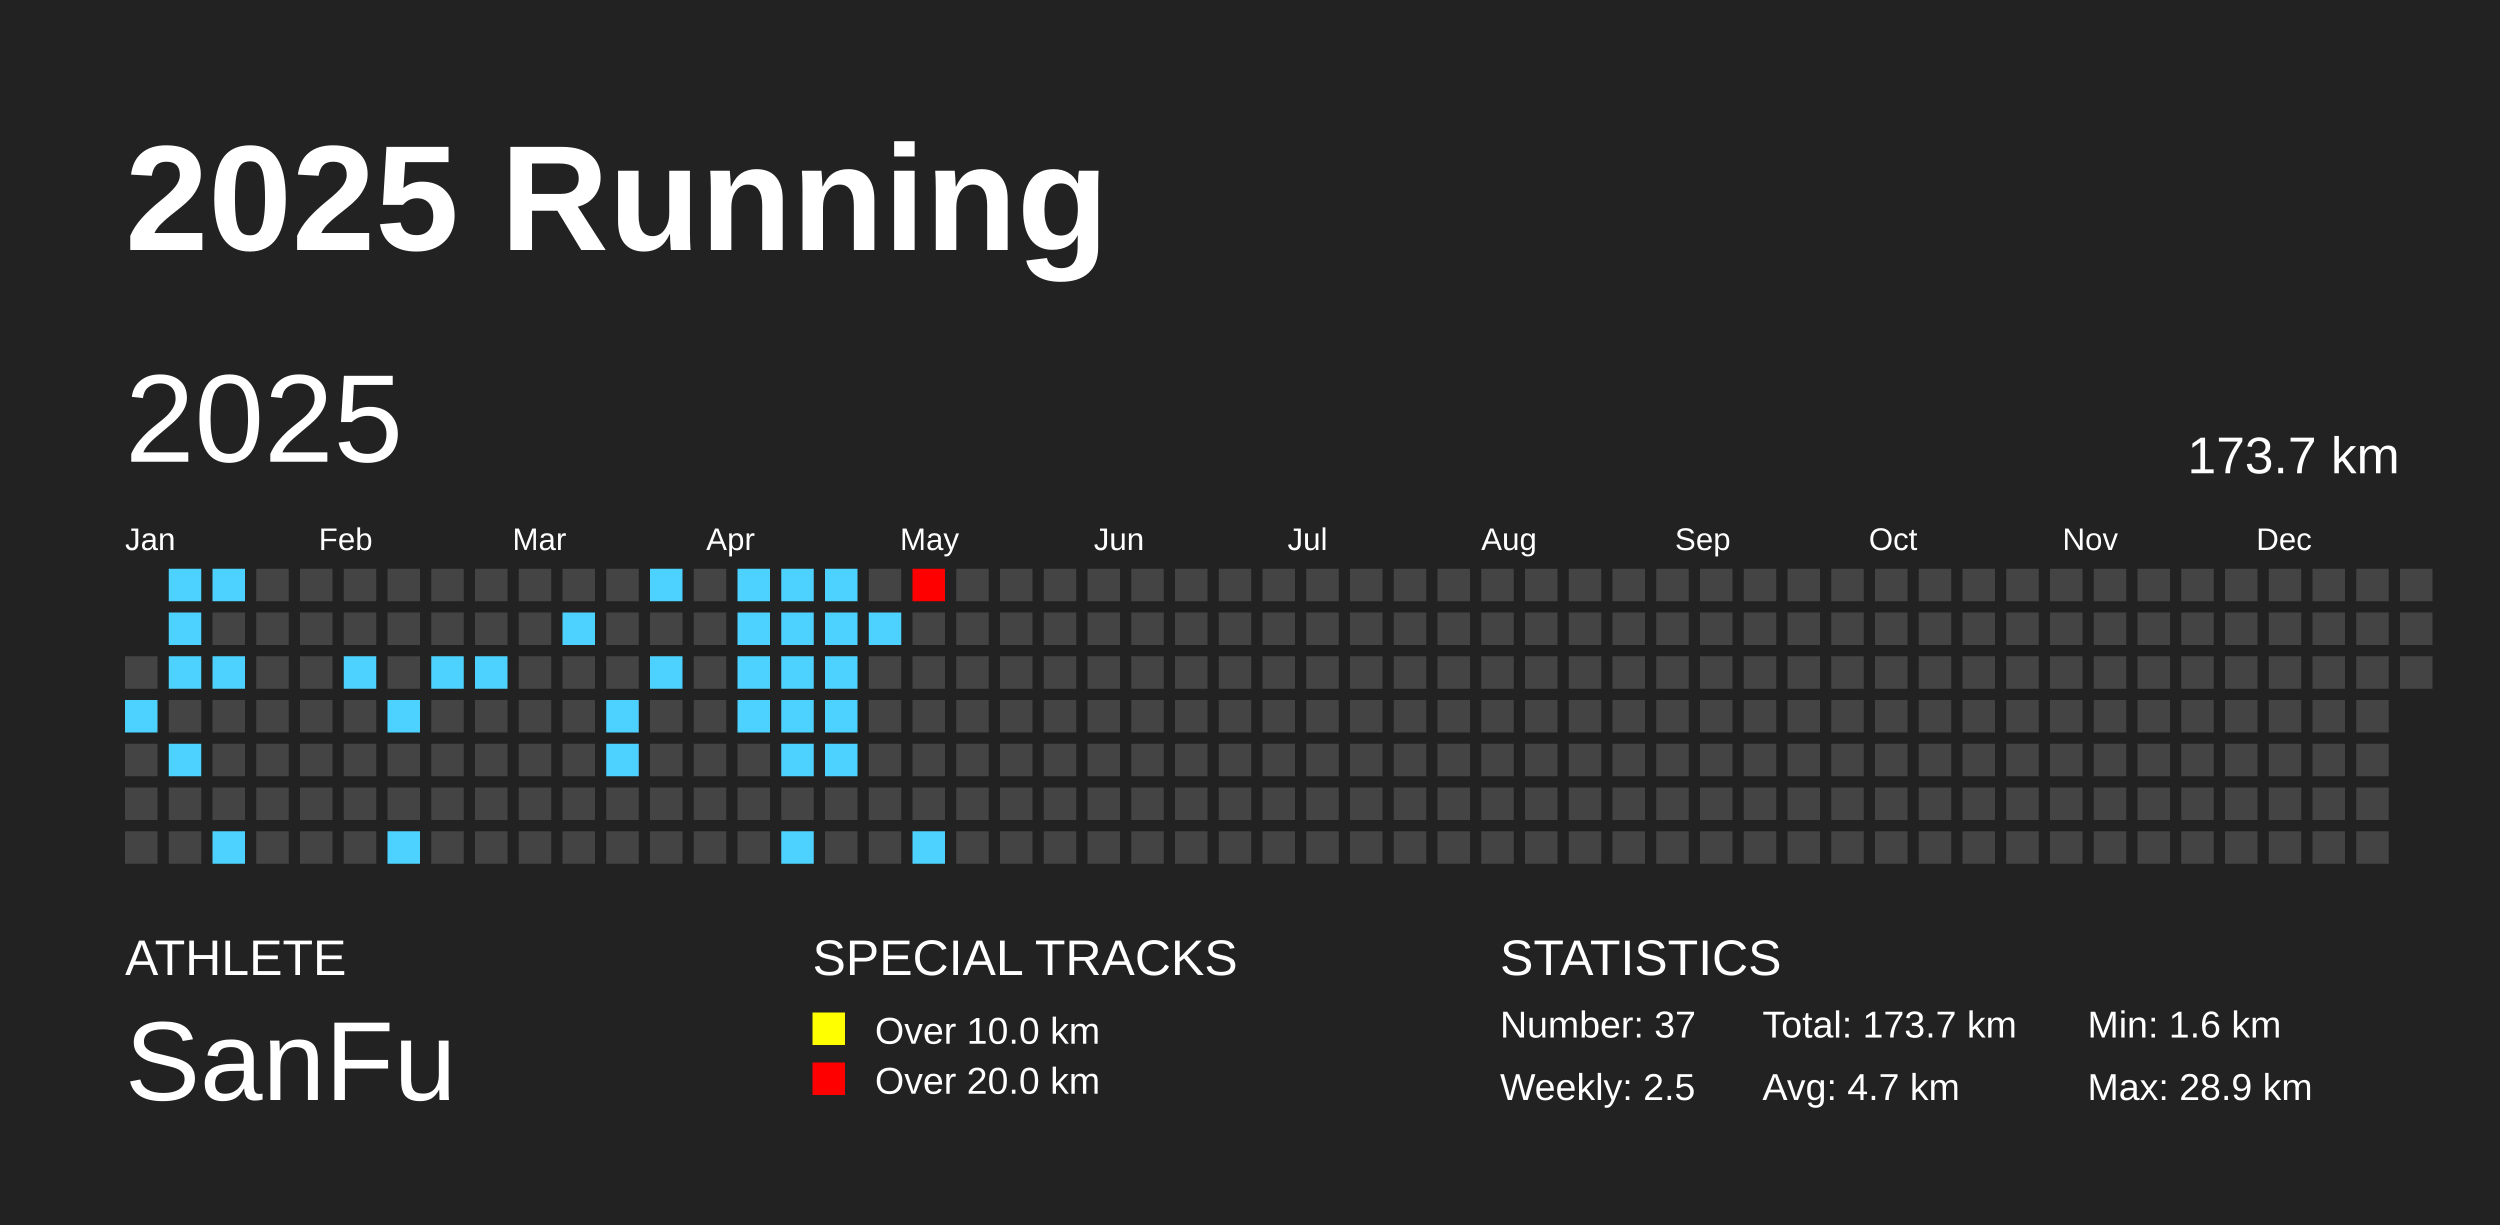
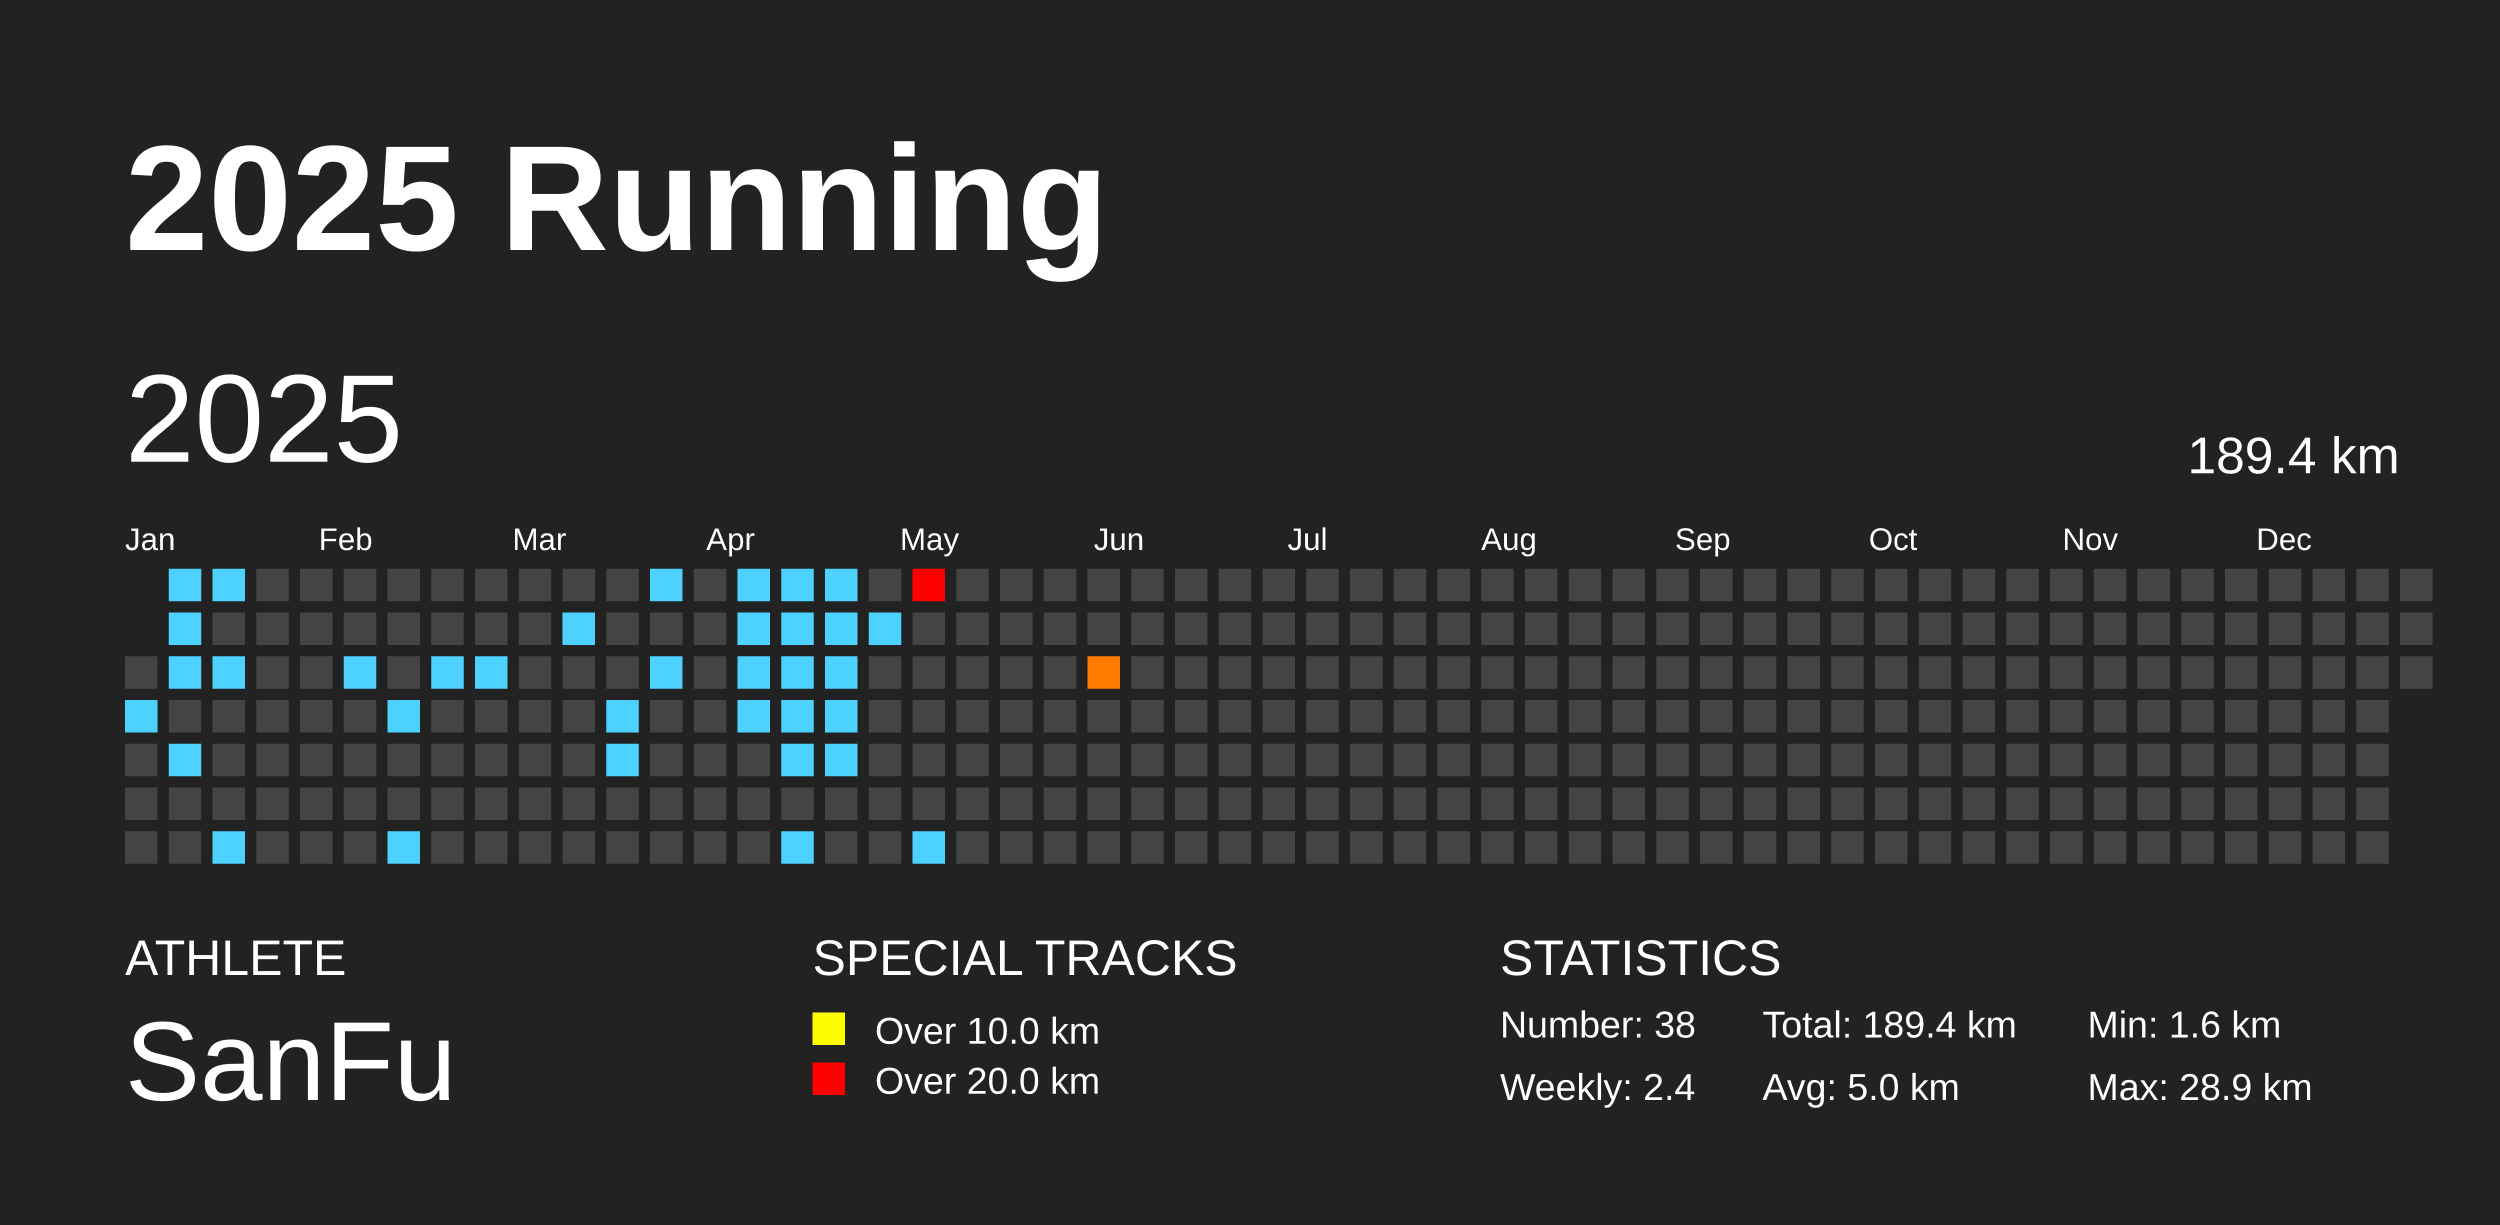
<svg xmlns="http://www.w3.org/2000/svg" baseProfile="full" height="98mm" version="1.1" viewBox="0,0,200,98" width="200mm">
  <defs />
  <rect fill="#222222" height="98" width="200" x="0" y="0" />
  <text fill="#FFFFFF" style="font-size:12px; font-family:Arial; font-weight:bold;" x="10" y="20">2025 Running</text>
  <text fill="#FFFFFF" style="font-size:4px; font-family:Arial" x="10" y="78">ATHLETE</text>
  <text fill="#FFFFFF" style="font-size:9px; font-family:Arial" x="10" y="88">SanFu</text>
  <text fill="#FFFFFF" style="font-size:4px; font-family:Arial" x="65" y="78">SPECIAL TRACKS</text>
  <rect fill="yellow" height="2.6" width="2.6" x="65" y="81" />
  <text fill="#FFFFFF" style="font-size:3px; font-family:Arial" x="70" y="83.5">Over 10.0 km</text>
  <rect fill="red" height="2.6" width="2.6" x="65" y="85" />
  <text fill="#FFFFFF" style="font-size:3px; font-family:Arial" x="70" y="87.5">Over 20.0 km</text>
  <text fill="#FFFFFF" style="font-size:4px; font-family:Arial" x="120" y="78">STATISTICS</text>
-   <text fill="#FFFFFF" style="font-size:3px; font-family:Arial" x="120" y="83">Number: 37</text>
-   <text fill="#FFFFFF" style="font-size:3px; font-family:Arial" x="120" y="88">Weekly: 2.5</text>
-   <text fill="#FFFFFF" style="font-size:3px; font-family:Arial" x="141" y="83">Total: 173.7 km</text>
-   <text fill="#FFFFFF" style="font-size:3px; font-family:Arial" x="141" y="88">Avg: 4.7 km</text>
+   <text fill="#FFFFFF" style="font-size:3px; font-family:Arial" x="120" y="83">Number: 38</text>
+   <text fill="#FFFFFF" style="font-size:3px; font-family:Arial" x="120" y="88">Weekly: 2.4</text>
+   <text fill="#FFFFFF" style="font-size:3px; font-family:Arial" x="141" y="83">Total: 189.4 km</text>
+   <text fill="#FFFFFF" style="font-size:3px; font-family:Arial" x="141" y="88">Avg: 5.0 km</text>
  <text fill="#FFFFFF" style="font-size:3px; font-family:Arial" x="167" y="83">Min: 1.6 km</text>
  <text fill="#FFFFFF" style="font-size:3px; font-family:Arial" x="167" y="88">Max: 28.9 km</text>
  <text dominant-baseline="hanging" fill="#FFFFFF" style="font-size:10.0px; font-family:Arial;" x="10" y="30">2025</text>
-   <text dominant-baseline="hanging" fill="#FFFFFF" style="font-size:4.125px; font-family:Arial;" x="175" y="35">173.7 km</text>
+   <text dominant-baseline="hanging" fill="#FFFFFF" style="font-size:4.125px; font-family:Arial;" x="175" y="35">189.4 km</text>
  <text fill="#FFFFFF" style="font-size:2.5px; font-family:Arial" x="10.0" y="44">Jan</text>
  <text fill="#FFFFFF" style="font-size:2.5px; font-family:Arial" x="25.5" y="44">Feb</text>
  <text fill="#FFFFFF" style="font-size:2.5px; font-family:Arial" x="41.0" y="44">Mar</text>
  <text fill="#FFFFFF" style="font-size:2.5px; font-family:Arial" x="56.5" y="44">Apr</text>
  <text fill="#FFFFFF" style="font-size:2.5px; font-family:Arial" x="72.0" y="44">May</text>
  <text fill="#FFFFFF" style="font-size:2.5px; font-family:Arial" x="87.5" y="44">Jun</text>
  <text fill="#FFFFFF" style="font-size:2.5px; font-family:Arial" x="103.0" y="44">Jul</text>
  <text fill="#FFFFFF" style="font-size:2.5px; font-family:Arial" x="118.5" y="44">Aug</text>
  <text fill="#FFFFFF" style="font-size:2.5px; font-family:Arial" x="134.0" y="44">Sep</text>
  <text fill="#FFFFFF" style="font-size:2.5px; font-family:Arial" x="149.5" y="44">Oct</text>
  <text fill="#FFFFFF" style="font-size:2.5px; font-family:Arial" x="165.0" y="44">Nov</text>
  <text fill="#FFFFFF" style="font-size:2.5px; font-family:Arial" x="180.5" y="44">Dec</text>
  <rect fill="#444444" height="2.6" width="2.6" x="10.0" y="52.5" />
  <rect fill="#4dd2ff" height="2.6" width="2.6" x="10.0" y="56.0" />
  <rect fill="#444444" height="2.6" width="2.6" x="10.0" y="59.5" />
  <rect fill="#444444" height="2.6" width="2.6" x="10.0" y="63.0" />
  <rect fill="#444444" height="2.6" width="2.6" x="10.0" y="66.5" />
  <rect fill="#4dd2ff" height="2.6" width="2.6" x="13.5" y="45.5" />
  <rect fill="#4dd2ff" height="2.6" width="2.6" x="13.5" y="49.0" />
  <rect fill="#4dd2ff" height="2.6" width="2.6" x="13.5" y="52.5" />
  <rect fill="#444444" height="2.6" width="2.6" x="13.5" y="56.0" />
  <rect fill="#4dd2ff" height="2.6" width="2.6" x="13.5" y="59.5" />
  <rect fill="#444444" height="2.6" width="2.6" x="13.5" y="63.0" />
  <rect fill="#444444" height="2.6" width="2.6" x="13.5" y="66.5" />
  <rect fill="#4dd2ff" height="2.6" width="2.6" x="17.0" y="45.5" />
  <rect fill="#444444" height="2.6" width="2.6" x="17.0" y="49.0" />
  <rect fill="#4dd2ff" height="2.6" width="2.6" x="17.0" y="52.5" />
  <rect fill="#444444" height="2.6" width="2.6" x="17.0" y="56.0" />
  <rect fill="#444444" height="2.6" width="2.6" x="17.0" y="59.5" />
  <rect fill="#444444" height="2.6" width="2.6" x="17.0" y="63.0" />
  <rect fill="#4dd2ff" height="2.6" width="2.6" x="17.0" y="66.5" />
  <rect fill="#444444" height="2.6" width="2.6" x="20.5" y="45.5" />
  <rect fill="#444444" height="2.6" width="2.6" x="20.5" y="49.0" />
  <rect fill="#444444" height="2.6" width="2.6" x="20.5" y="52.5" />
  <rect fill="#444444" height="2.6" width="2.6" x="20.5" y="56.0" />
  <rect fill="#444444" height="2.6" width="2.6" x="20.5" y="59.5" />
  <rect fill="#444444" height="2.6" width="2.6" x="20.5" y="63.0" />
  <rect fill="#444444" height="2.6" width="2.6" x="20.5" y="66.5" />
  <rect fill="#444444" height="2.6" width="2.6" x="24.0" y="45.5" />
  <rect fill="#444444" height="2.6" width="2.6" x="24.0" y="49.0" />
  <rect fill="#444444" height="2.6" width="2.6" x="24.0" y="52.5" />
  <rect fill="#444444" height="2.6" width="2.6" x="24.0" y="56.0" />
  <rect fill="#444444" height="2.6" width="2.6" x="24.0" y="59.5" />
  <rect fill="#444444" height="2.6" width="2.6" x="24.0" y="63.0" />
  <rect fill="#444444" height="2.6" width="2.6" x="24.0" y="66.5" />
  <rect fill="#444444" height="2.6" width="2.6" x="27.5" y="45.5" />
  <rect fill="#444444" height="2.6" width="2.6" x="27.5" y="49.0" />
  <rect fill="#4dd2ff" height="2.6" width="2.6" x="27.5" y="52.5" />
  <rect fill="#444444" height="2.6" width="2.6" x="27.5" y="56.0" />
  <rect fill="#444444" height="2.6" width="2.6" x="27.5" y="59.5" />
  <rect fill="#444444" height="2.6" width="2.6" x="27.5" y="63.0" />
  <rect fill="#444444" height="2.6" width="2.6" x="27.5" y="66.5" />
  <rect fill="#444444" height="2.6" width="2.6" x="31.0" y="45.5" />
  <rect fill="#444444" height="2.6" width="2.6" x="31.0" y="49.0" />
  <rect fill="#444444" height="2.6" width="2.6" x="31.0" y="52.5" />
  <rect fill="#4dd2ff" height="2.6" width="2.6" x="31.0" y="56.0" />
  <rect fill="#444444" height="2.6" width="2.6" x="31.0" y="59.5" />
  <rect fill="#444444" height="2.6" width="2.6" x="31.0" y="63.0" />
  <rect fill="#4dd2ff" height="2.6" width="2.6" x="31.0" y="66.5" />
  <rect fill="#444444" height="2.6" width="2.6" x="34.5" y="45.5" />
  <rect fill="#444444" height="2.6" width="2.6" x="34.5" y="49.0" />
  <rect fill="#4dd2ff" height="2.6" width="2.6" x="34.5" y="52.5" />
  <rect fill="#444444" height="2.6" width="2.6" x="34.5" y="56.0" />
  <rect fill="#444444" height="2.6" width="2.6" x="34.5" y="59.5" />
  <rect fill="#444444" height="2.6" width="2.6" x="34.5" y="63.0" />
  <rect fill="#444444" height="2.6" width="2.6" x="34.5" y="66.5" />
  <rect fill="#444444" height="2.6" width="2.6" x="38.0" y="45.5" />
  <rect fill="#444444" height="2.6" width="2.6" x="38.0" y="49.0" />
  <rect fill="#4dd2ff" height="2.6" width="2.6" x="38.0" y="52.5" />
  <rect fill="#444444" height="2.6" width="2.6" x="38.0" y="56.0" />
  <rect fill="#444444" height="2.6" width="2.6" x="38.0" y="59.5" />
  <rect fill="#444444" height="2.6" width="2.6" x="38.0" y="63.0" />
  <rect fill="#444444" height="2.6" width="2.6" x="38.0" y="66.5" />
  <rect fill="#444444" height="2.6" width="2.6" x="41.5" y="45.5" />
  <rect fill="#444444" height="2.6" width="2.6" x="41.5" y="49.0" />
  <rect fill="#444444" height="2.6" width="2.6" x="41.5" y="52.5" />
  <rect fill="#444444" height="2.6" width="2.6" x="41.5" y="56.0" />
  <rect fill="#444444" height="2.6" width="2.6" x="41.5" y="59.5" />
  <rect fill="#444444" height="2.6" width="2.6" x="41.5" y="63.0" />
  <rect fill="#444444" height="2.6" width="2.6" x="41.5" y="66.5" />
  <rect fill="#444444" height="2.6" width="2.6" x="45.0" y="45.5" />
  <rect fill="#4dd2ff" height="2.6" width="2.6" x="45.0" y="49.0" />
  <rect fill="#444444" height="2.6" width="2.6" x="45.0" y="52.5" />
  <rect fill="#444444" height="2.6" width="2.6" x="45.0" y="56.0" />
  <rect fill="#444444" height="2.6" width="2.6" x="45.0" y="59.5" />
  <rect fill="#444444" height="2.6" width="2.6" x="45.0" y="63.0" />
  <rect fill="#444444" height="2.6" width="2.6" x="45.0" y="66.5" />
  <rect fill="#444444" height="2.6" width="2.6" x="48.5" y="45.5" />
  <rect fill="#444444" height="2.6" width="2.6" x="48.5" y="49.0" />
  <rect fill="#444444" height="2.6" width="2.6" x="48.5" y="52.5" />
  <rect fill="#4dd2ff" height="2.6" width="2.6" x="48.5" y="56.0" />
  <rect fill="#4dd2ff" height="2.6" width="2.6" x="48.5" y="59.5" />
  <rect fill="#444444" height="2.6" width="2.6" x="48.5" y="63.0" />
  <rect fill="#444444" height="2.6" width="2.6" x="48.5" y="66.5" />
  <rect fill="#4dd2ff" height="2.6" width="2.6" x="52.0" y="45.5" />
  <rect fill="#444444" height="2.6" width="2.6" x="52.0" y="49.0" />
  <rect fill="#4dd2ff" height="2.6" width="2.6" x="52.0" y="52.5" />
  <rect fill="#444444" height="2.6" width="2.6" x="52.0" y="56.0" />
  <rect fill="#444444" height="2.6" width="2.6" x="52.0" y="59.5" />
  <rect fill="#444444" height="2.6" width="2.6" x="52.0" y="63.0" />
  <rect fill="#444444" height="2.6" width="2.6" x="52.0" y="66.5" />
  <rect fill="#444444" height="2.6" width="2.6" x="55.5" y="45.5" />
  <rect fill="#444444" height="2.6" width="2.6" x="55.5" y="49.0" />
  <rect fill="#444444" height="2.6" width="2.6" x="55.5" y="52.5" />
  <rect fill="#444444" height="2.6" width="2.6" x="55.5" y="56.0" />
  <rect fill="#444444" height="2.6" width="2.6" x="55.5" y="59.5" />
  <rect fill="#444444" height="2.6" width="2.6" x="55.5" y="63.0" />
  <rect fill="#444444" height="2.6" width="2.6" x="55.5" y="66.5" />
  <rect fill="#4dd2ff" height="2.6" width="2.6" x="59.0" y="45.5" />
  <rect fill="#4dd2ff" height="2.6" width="2.6" x="59.0" y="49.0" />
  <rect fill="#4dd2ff" height="2.6" width="2.6" x="59.0" y="52.5" />
  <rect fill="#4dd2ff" height="2.6" width="2.6" x="59.0" y="56.0" />
  <rect fill="#444444" height="2.6" width="2.6" x="59.0" y="59.5" />
  <rect fill="#444444" height="2.6" width="2.6" x="59.0" y="63.0" />
  <rect fill="#444444" height="2.6" width="2.6" x="59.0" y="66.5" />
  <rect fill="#4dd2ff" height="2.6" width="2.6" x="62.5" y="45.5" />
  <rect fill="#4dd2ff" height="2.6" width="2.6" x="62.5" y="49.0" />
  <rect fill="#4dd2ff" height="2.6" width="2.6" x="62.5" y="52.5" />
  <rect fill="#4dd2ff" height="2.6" width="2.6" x="62.5" y="56.0" />
  <rect fill="#4dd2ff" height="2.6" width="2.6" x="62.5" y="59.5" />
  <rect fill="#444444" height="2.6" width="2.6" x="62.5" y="63.0" />
  <rect fill="#4dd2ff" height="2.6" width="2.6" x="62.5" y="66.5" />
  <rect fill="#4dd2ff" height="2.6" width="2.6" x="66.0" y="45.5" />
  <rect fill="#4dd2ff" height="2.6" width="2.6" x="66.0" y="49.0" />
  <rect fill="#4dd2ff" height="2.6" width="2.6" x="66.0" y="52.5" />
  <rect fill="#4dd2ff" height="2.6" width="2.6" x="66.0" y="56.0" />
  <rect fill="#4dd2ff" height="2.6" width="2.6" x="66.0" y="59.5" />
  <rect fill="#444444" height="2.6" width="2.6" x="66.0" y="63.0" />
  <rect fill="#444444" height="2.6" width="2.6" x="66.0" y="66.5" />
  <rect fill="#444444" height="2.6" width="2.6" x="69.5" y="45.5" />
  <rect fill="#4dd2ff" height="2.6" width="2.6" x="69.5" y="49.0" />
  <rect fill="#444444" height="2.6" width="2.6" x="69.5" y="52.5" />
  <rect fill="#444444" height="2.6" width="2.6" x="69.5" y="56.0" />
  <rect fill="#444444" height="2.6" width="2.6" x="69.5" y="59.5" />
  <rect fill="#444444" height="2.6" width="2.6" x="69.5" y="63.0" />
  <rect fill="#444444" height="2.6" width="2.6" x="69.5" y="66.5" />
  <rect fill="red" height="2.6" width="2.6" x="73.0" y="45.5" />
  <rect fill="#444444" height="2.6" width="2.6" x="73.0" y="49.0" />
  <rect fill="#444444" height="2.6" width="2.6" x="73.0" y="52.5" />
  <rect fill="#444444" height="2.6" width="2.6" x="73.0" y="56.0" />
  <rect fill="#444444" height="2.6" width="2.6" x="73.0" y="59.5" />
  <rect fill="#444444" height="2.6" width="2.6" x="73.0" y="63.0" />
  <rect fill="#4dd2ff" height="2.6" width="2.6" x="73.0" y="66.5" />
  <rect fill="#444444" height="2.6" width="2.6" x="76.5" y="45.5" />
  <rect fill="#444444" height="2.6" width="2.6" x="76.5" y="49.0" />
  <rect fill="#444444" height="2.6" width="2.6" x="76.5" y="52.5" />
  <rect fill="#444444" height="2.6" width="2.6" x="76.5" y="56.0" />
  <rect fill="#444444" height="2.6" width="2.6" x="76.5" y="59.5" />
  <rect fill="#444444" height="2.6" width="2.6" x="76.5" y="63.0" />
  <rect fill="#444444" height="2.6" width="2.6" x="76.5" y="66.5" />
  <rect fill="#444444" height="2.6" width="2.6" x="80.0" y="45.5" />
  <rect fill="#444444" height="2.6" width="2.6" x="80.0" y="49.0" />
  <rect fill="#444444" height="2.6" width="2.6" x="80.0" y="52.5" />
  <rect fill="#444444" height="2.6" width="2.6" x="80.0" y="56.0" />
  <rect fill="#444444" height="2.6" width="2.6" x="80.0" y="59.5" />
  <rect fill="#444444" height="2.6" width="2.6" x="80.0" y="63.0" />
  <rect fill="#444444" height="2.6" width="2.6" x="80.0" y="66.5" />
  <rect fill="#444444" height="2.6" width="2.6" x="83.5" y="45.5" />
  <rect fill="#444444" height="2.6" width="2.6" x="83.5" y="49.0" />
  <rect fill="#444444" height="2.6" width="2.6" x="83.5" y="52.5" />
  <rect fill="#444444" height="2.6" width="2.6" x="83.5" y="56.0" />
  <rect fill="#444444" height="2.6" width="2.6" x="83.5" y="59.5" />
  <rect fill="#444444" height="2.6" width="2.6" x="83.5" y="63.0" />
  <rect fill="#444444" height="2.6" width="2.6" x="83.5" y="66.5" />
  <rect fill="#444444" height="2.6" width="2.6" x="87.0" y="45.5" />
  <rect fill="#444444" height="2.6" width="2.6" x="87.0" y="49.0" />
-   <rect fill="#444444" height="2.6" width="2.6" x="87.0" y="52.5" />
+   <rect fill="#ff7c00" height="2.6" width="2.6" x="87.0" y="52.5" />
  <rect fill="#444444" height="2.6" width="2.6" x="87.0" y="56.0" />
  <rect fill="#444444" height="2.6" width="2.6" x="87.0" y="59.5" />
  <rect fill="#444444" height="2.6" width="2.6" x="87.0" y="63.0" />
  <rect fill="#444444" height="2.6" width="2.6" x="87.0" y="66.5" />
  <rect fill="#444444" height="2.6" width="2.6" x="90.5" y="45.5" />
  <rect fill="#444444" height="2.6" width="2.6" x="90.5" y="49.0" />
  <rect fill="#444444" height="2.6" width="2.6" x="90.5" y="52.5" />
  <rect fill="#444444" height="2.6" width="2.6" x="90.5" y="56.0" />
  <rect fill="#444444" height="2.6" width="2.6" x="90.5" y="59.5" />
  <rect fill="#444444" height="2.6" width="2.6" x="90.5" y="63.0" />
  <rect fill="#444444" height="2.6" width="2.6" x="90.5" y="66.5" />
  <rect fill="#444444" height="2.6" width="2.6" x="94.0" y="45.5" />
  <rect fill="#444444" height="2.6" width="2.6" x="94.0" y="49.0" />
  <rect fill="#444444" height="2.6" width="2.6" x="94.0" y="52.5" />
  <rect fill="#444444" height="2.6" width="2.6" x="94.0" y="56.0" />
  <rect fill="#444444" height="2.6" width="2.6" x="94.0" y="59.5" />
  <rect fill="#444444" height="2.6" width="2.6" x="94.0" y="63.0" />
  <rect fill="#444444" height="2.6" width="2.6" x="94.0" y="66.5" />
  <rect fill="#444444" height="2.6" width="2.6" x="97.5" y="45.5" />
  <rect fill="#444444" height="2.6" width="2.6" x="97.5" y="49.0" />
  <rect fill="#444444" height="2.6" width="2.6" x="97.5" y="52.5" />
  <rect fill="#444444" height="2.6" width="2.6" x="97.5" y="56.0" />
  <rect fill="#444444" height="2.6" width="2.6" x="97.5" y="59.5" />
  <rect fill="#444444" height="2.6" width="2.6" x="97.5" y="63.0" />
  <rect fill="#444444" height="2.6" width="2.6" x="97.5" y="66.5" />
  <rect fill="#444444" height="2.6" width="2.6" x="101.0" y="45.5" />
  <rect fill="#444444" height="2.6" width="2.6" x="101.0" y="49.0" />
  <rect fill="#444444" height="2.6" width="2.6" x="101.0" y="52.5" />
  <rect fill="#444444" height="2.6" width="2.6" x="101.0" y="56.0" />
  <rect fill="#444444" height="2.6" width="2.6" x="101.0" y="59.5" />
  <rect fill="#444444" height="2.6" width="2.6" x="101.0" y="63.0" />
  <rect fill="#444444" height="2.6" width="2.6" x="101.0" y="66.5" />
  <rect fill="#444444" height="2.6" width="2.6" x="104.5" y="45.5" />
  <rect fill="#444444" height="2.6" width="2.6" x="104.5" y="49.0" />
  <rect fill="#444444" height="2.6" width="2.6" x="104.5" y="52.5" />
  <rect fill="#444444" height="2.6" width="2.6" x="104.5" y="56.0" />
  <rect fill="#444444" height="2.6" width="2.6" x="104.5" y="59.5" />
  <rect fill="#444444" height="2.6" width="2.6" x="104.5" y="63.0" />
  <rect fill="#444444" height="2.6" width="2.6" x="104.5" y="66.5" />
  <rect fill="#444444" height="2.6" width="2.6" x="108.0" y="45.5" />
  <rect fill="#444444" height="2.6" width="2.6" x="108.0" y="49.0" />
  <rect fill="#444444" height="2.6" width="2.6" x="108.0" y="52.5" />
  <rect fill="#444444" height="2.6" width="2.6" x="108.0" y="56.0" />
  <rect fill="#444444" height="2.6" width="2.6" x="108.0" y="59.5" />
  <rect fill="#444444" height="2.6" width="2.6" x="108.0" y="63.0" />
  <rect fill="#444444" height="2.6" width="2.6" x="108.0" y="66.5" />
  <rect fill="#444444" height="2.6" width="2.6" x="111.5" y="45.5" />
  <rect fill="#444444" height="2.6" width="2.6" x="111.5" y="49.0" />
  <rect fill="#444444" height="2.6" width="2.6" x="111.5" y="52.5" />
  <rect fill="#444444" height="2.6" width="2.6" x="111.5" y="56.0" />
  <rect fill="#444444" height="2.6" width="2.6" x="111.5" y="59.5" />
  <rect fill="#444444" height="2.6" width="2.6" x="111.5" y="63.0" />
  <rect fill="#444444" height="2.6" width="2.6" x="111.5" y="66.5" />
  <rect fill="#444444" height="2.6" width="2.6" x="115.0" y="45.5" />
  <rect fill="#444444" height="2.6" width="2.6" x="115.0" y="49.0" />
  <rect fill="#444444" height="2.6" width="2.6" x="115.0" y="52.5" />
  <rect fill="#444444" height="2.6" width="2.6" x="115.0" y="56.0" />
  <rect fill="#444444" height="2.6" width="2.6" x="115.0" y="59.5" />
  <rect fill="#444444" height="2.6" width="2.6" x="115.0" y="63.0" />
  <rect fill="#444444" height="2.6" width="2.6" x="115.0" y="66.5" />
  <rect fill="#444444" height="2.6" width="2.6" x="118.5" y="45.5" />
  <rect fill="#444444" height="2.6" width="2.6" x="118.5" y="49.0" />
  <rect fill="#444444" height="2.6" width="2.6" x="118.5" y="52.5" />
  <rect fill="#444444" height="2.6" width="2.6" x="118.5" y="56.0" />
  <rect fill="#444444" height="2.6" width="2.6" x="118.5" y="59.5" />
  <rect fill="#444444" height="2.6" width="2.6" x="118.5" y="63.0" />
  <rect fill="#444444" height="2.6" width="2.6" x="118.5" y="66.5" />
  <rect fill="#444444" height="2.6" width="2.6" x="122.0" y="45.5" />
  <rect fill="#444444" height="2.6" width="2.6" x="122.0" y="49.0" />
  <rect fill="#444444" height="2.6" width="2.6" x="122.0" y="52.5" />
  <rect fill="#444444" height="2.6" width="2.6" x="122.0" y="56.0" />
  <rect fill="#444444" height="2.6" width="2.6" x="122.0" y="59.5" />
  <rect fill="#444444" height="2.6" width="2.6" x="122.0" y="63.0" />
  <rect fill="#444444" height="2.6" width="2.6" x="122.0" y="66.5" />
  <rect fill="#444444" height="2.6" width="2.6" x="125.5" y="45.5" />
  <rect fill="#444444" height="2.6" width="2.6" x="125.5" y="49.0" />
  <rect fill="#444444" height="2.6" width="2.6" x="125.5" y="52.5" />
  <rect fill="#444444" height="2.6" width="2.6" x="125.5" y="56.0" />
  <rect fill="#444444" height="2.6" width="2.6" x="125.5" y="59.5" />
  <rect fill="#444444" height="2.6" width="2.6" x="125.5" y="63.0" />
  <rect fill="#444444" height="2.6" width="2.6" x="125.5" y="66.5" />
  <rect fill="#444444" height="2.6" width="2.6" x="129.0" y="45.5" />
  <rect fill="#444444" height="2.6" width="2.6" x="129.0" y="49.0" />
  <rect fill="#444444" height="2.6" width="2.6" x="129.0" y="52.5" />
  <rect fill="#444444" height="2.6" width="2.6" x="129.0" y="56.0" />
  <rect fill="#444444" height="2.6" width="2.6" x="129.0" y="59.5" />
  <rect fill="#444444" height="2.6" width="2.6" x="129.0" y="63.0" />
  <rect fill="#444444" height="2.6" width="2.6" x="129.0" y="66.5" />
  <rect fill="#444444" height="2.6" width="2.6" x="132.5" y="45.5" />
  <rect fill="#444444" height="2.6" width="2.6" x="132.5" y="49.0" />
  <rect fill="#444444" height="2.6" width="2.6" x="132.5" y="52.5" />
  <rect fill="#444444" height="2.6" width="2.6" x="132.5" y="56.0" />
  <rect fill="#444444" height="2.6" width="2.6" x="132.5" y="59.5" />
  <rect fill="#444444" height="2.6" width="2.6" x="132.5" y="63.0" />
  <rect fill="#444444" height="2.6" width="2.6" x="132.5" y="66.5" />
  <rect fill="#444444" height="2.6" width="2.6" x="136.0" y="45.5" />
  <rect fill="#444444" height="2.6" width="2.6" x="136.0" y="49.0" />
  <rect fill="#444444" height="2.6" width="2.6" x="136.0" y="52.5" />
  <rect fill="#444444" height="2.6" width="2.6" x="136.0" y="56.0" />
  <rect fill="#444444" height="2.6" width="2.6" x="136.0" y="59.5" />
  <rect fill="#444444" height="2.6" width="2.6" x="136.0" y="63.0" />
  <rect fill="#444444" height="2.6" width="2.6" x="136.0" y="66.5" />
  <rect fill="#444444" height="2.6" width="2.6" x="139.5" y="45.5" />
  <rect fill="#444444" height="2.6" width="2.6" x="139.5" y="49.0" />
  <rect fill="#444444" height="2.6" width="2.6" x="139.5" y="52.5" />
  <rect fill="#444444" height="2.6" width="2.6" x="139.5" y="56.0" />
  <rect fill="#444444" height="2.6" width="2.6" x="139.5" y="59.5" />
  <rect fill="#444444" height="2.6" width="2.6" x="139.5" y="63.0" />
  <rect fill="#444444" height="2.6" width="2.6" x="139.5" y="66.5" />
  <rect fill="#444444" height="2.6" width="2.6" x="143.0" y="45.5" />
  <rect fill="#444444" height="2.6" width="2.6" x="143.0" y="49.0" />
  <rect fill="#444444" height="2.6" width="2.6" x="143.0" y="52.5" />
  <rect fill="#444444" height="2.6" width="2.6" x="143.0" y="56.0" />
  <rect fill="#444444" height="2.6" width="2.6" x="143.0" y="59.5" />
  <rect fill="#444444" height="2.6" width="2.6" x="143.0" y="63.0" />
  <rect fill="#444444" height="2.6" width="2.6" x="143.0" y="66.5" />
  <rect fill="#444444" height="2.6" width="2.6" x="146.5" y="45.5" />
  <rect fill="#444444" height="2.6" width="2.6" x="146.5" y="49.0" />
  <rect fill="#444444" height="2.6" width="2.6" x="146.5" y="52.5" />
  <rect fill="#444444" height="2.6" width="2.6" x="146.5" y="56.0" />
  <rect fill="#444444" height="2.6" width="2.6" x="146.5" y="59.5" />
  <rect fill="#444444" height="2.6" width="2.6" x="146.5" y="63.0" />
  <rect fill="#444444" height="2.6" width="2.6" x="146.5" y="66.5" />
  <rect fill="#444444" height="2.6" width="2.6" x="150.0" y="45.5" />
  <rect fill="#444444" height="2.6" width="2.6" x="150.0" y="49.0" />
  <rect fill="#444444" height="2.6" width="2.6" x="150.0" y="52.5" />
  <rect fill="#444444" height="2.6" width="2.6" x="150.0" y="56.0" />
  <rect fill="#444444" height="2.6" width="2.6" x="150.0" y="59.5" />
  <rect fill="#444444" height="2.6" width="2.6" x="150.0" y="63.0" />
  <rect fill="#444444" height="2.6" width="2.6" x="150.0" y="66.5" />
  <rect fill="#444444" height="2.6" width="2.6" x="153.5" y="45.5" />
  <rect fill="#444444" height="2.6" width="2.6" x="153.5" y="49.0" />
  <rect fill="#444444" height="2.6" width="2.6" x="153.5" y="52.5" />
  <rect fill="#444444" height="2.6" width="2.6" x="153.5" y="56.0" />
  <rect fill="#444444" height="2.6" width="2.6" x="153.5" y="59.5" />
  <rect fill="#444444" height="2.6" width="2.6" x="153.5" y="63.0" />
  <rect fill="#444444" height="2.6" width="2.6" x="153.5" y="66.5" />
  <rect fill="#444444" height="2.6" width="2.6" x="157.0" y="45.5" />
  <rect fill="#444444" height="2.6" width="2.6" x="157.0" y="49.0" />
  <rect fill="#444444" height="2.6" width="2.6" x="157.0" y="52.5" />
  <rect fill="#444444" height="2.6" width="2.6" x="157.0" y="56.0" />
  <rect fill="#444444" height="2.6" width="2.6" x="157.0" y="59.5" />
  <rect fill="#444444" height="2.6" width="2.6" x="157.0" y="63.0" />
  <rect fill="#444444" height="2.6" width="2.6" x="157.0" y="66.5" />
  <rect fill="#444444" height="2.6" width="2.6" x="160.5" y="45.5" />
  <rect fill="#444444" height="2.6" width="2.6" x="160.5" y="49.0" />
  <rect fill="#444444" height="2.6" width="2.6" x="160.5" y="52.5" />
  <rect fill="#444444" height="2.6" width="2.6" x="160.5" y="56.0" />
  <rect fill="#444444" height="2.6" width="2.6" x="160.5" y="59.5" />
  <rect fill="#444444" height="2.6" width="2.6" x="160.5" y="63.0" />
  <rect fill="#444444" height="2.6" width="2.6" x="160.5" y="66.5" />
  <rect fill="#444444" height="2.6" width="2.6" x="164.0" y="45.5" />
  <rect fill="#444444" height="2.6" width="2.6" x="164.0" y="49.0" />
  <rect fill="#444444" height="2.6" width="2.6" x="164.0" y="52.5" />
  <rect fill="#444444" height="2.6" width="2.6" x="164.0" y="56.0" />
  <rect fill="#444444" height="2.6" width="2.6" x="164.0" y="59.5" />
  <rect fill="#444444" height="2.6" width="2.6" x="164.0" y="63.0" />
  <rect fill="#444444" height="2.6" width="2.6" x="164.0" y="66.5" />
  <rect fill="#444444" height="2.6" width="2.6" x="167.5" y="45.5" />
  <rect fill="#444444" height="2.6" width="2.6" x="167.5" y="49.0" />
  <rect fill="#444444" height="2.6" width="2.6" x="167.5" y="52.5" />
  <rect fill="#444444" height="2.6" width="2.6" x="167.5" y="56.0" />
  <rect fill="#444444" height="2.6" width="2.6" x="167.5" y="59.5" />
  <rect fill="#444444" height="2.6" width="2.6" x="167.5" y="63.0" />
  <rect fill="#444444" height="2.6" width="2.6" x="167.5" y="66.5" />
  <rect fill="#444444" height="2.6" width="2.6" x="171.0" y="45.5" />
  <rect fill="#444444" height="2.6" width="2.6" x="171.0" y="49.0" />
  <rect fill="#444444" height="2.6" width="2.6" x="171.0" y="52.5" />
  <rect fill="#444444" height="2.6" width="2.6" x="171.0" y="56.0" />
  <rect fill="#444444" height="2.6" width="2.6" x="171.0" y="59.5" />
  <rect fill="#444444" height="2.6" width="2.6" x="171.0" y="63.0" />
  <rect fill="#444444" height="2.6" width="2.6" x="171.0" y="66.5" />
  <rect fill="#444444" height="2.6" width="2.6" x="174.5" y="45.5" />
  <rect fill="#444444" height="2.6" width="2.6" x="174.5" y="49.0" />
  <rect fill="#444444" height="2.6" width="2.6" x="174.5" y="52.5" />
  <rect fill="#444444" height="2.6" width="2.6" x="174.5" y="56.0" />
  <rect fill="#444444" height="2.6" width="2.6" x="174.5" y="59.5" />
  <rect fill="#444444" height="2.6" width="2.6" x="174.5" y="63.0" />
  <rect fill="#444444" height="2.6" width="2.6" x="174.5" y="66.5" />
  <rect fill="#444444" height="2.6" width="2.6" x="178.0" y="45.5" />
  <rect fill="#444444" height="2.6" width="2.6" x="178.0" y="49.0" />
  <rect fill="#444444" height="2.6" width="2.6" x="178.0" y="52.5" />
  <rect fill="#444444" height="2.6" width="2.6" x="178.0" y="56.0" />
  <rect fill="#444444" height="2.6" width="2.6" x="178.0" y="59.5" />
  <rect fill="#444444" height="2.6" width="2.6" x="178.0" y="63.0" />
  <rect fill="#444444" height="2.6" width="2.6" x="178.0" y="66.5" />
  <rect fill="#444444" height="2.6" width="2.6" x="181.5" y="45.5" />
  <rect fill="#444444" height="2.6" width="2.6" x="181.5" y="49.0" />
  <rect fill="#444444" height="2.6" width="2.6" x="181.5" y="52.5" />
  <rect fill="#444444" height="2.6" width="2.6" x="181.5" y="56.0" />
  <rect fill="#444444" height="2.6" width="2.6" x="181.5" y="59.5" />
  <rect fill="#444444" height="2.6" width="2.6" x="181.5" y="63.0" />
  <rect fill="#444444" height="2.6" width="2.6" x="181.5" y="66.5" />
  <rect fill="#444444" height="2.6" width="2.6" x="185.0" y="45.5" />
  <rect fill="#444444" height="2.6" width="2.6" x="185.0" y="49.0" />
  <rect fill="#444444" height="2.6" width="2.6" x="185.0" y="52.5" />
  <rect fill="#444444" height="2.6" width="2.6" x="185.0" y="56.0" />
  <rect fill="#444444" height="2.6" width="2.6" x="185.0" y="59.5" />
  <rect fill="#444444" height="2.6" width="2.6" x="185.0" y="63.0" />
  <rect fill="#444444" height="2.6" width="2.6" x="185.0" y="66.5" />
  <rect fill="#444444" height="2.6" width="2.6" x="188.5" y="45.5" />
  <rect fill="#444444" height="2.6" width="2.6" x="188.5" y="49.0" />
  <rect fill="#444444" height="2.6" width="2.6" x="188.5" y="52.5" />
  <rect fill="#444444" height="2.6" width="2.6" x="188.5" y="56.0" />
  <rect fill="#444444" height="2.6" width="2.6" x="188.5" y="59.5" />
  <rect fill="#444444" height="2.6" width="2.6" x="188.5" y="63.0" />
  <rect fill="#444444" height="2.6" width="2.6" x="188.5" y="66.5" />
  <rect fill="#444444" height="2.6" width="2.6" x="192.0" y="45.5" />
  <rect fill="#444444" height="2.6" width="2.6" x="192.0" y="49.0" />
  <rect fill="#444444" height="2.6" width="2.6" x="192.0" y="52.5" />
</svg>
